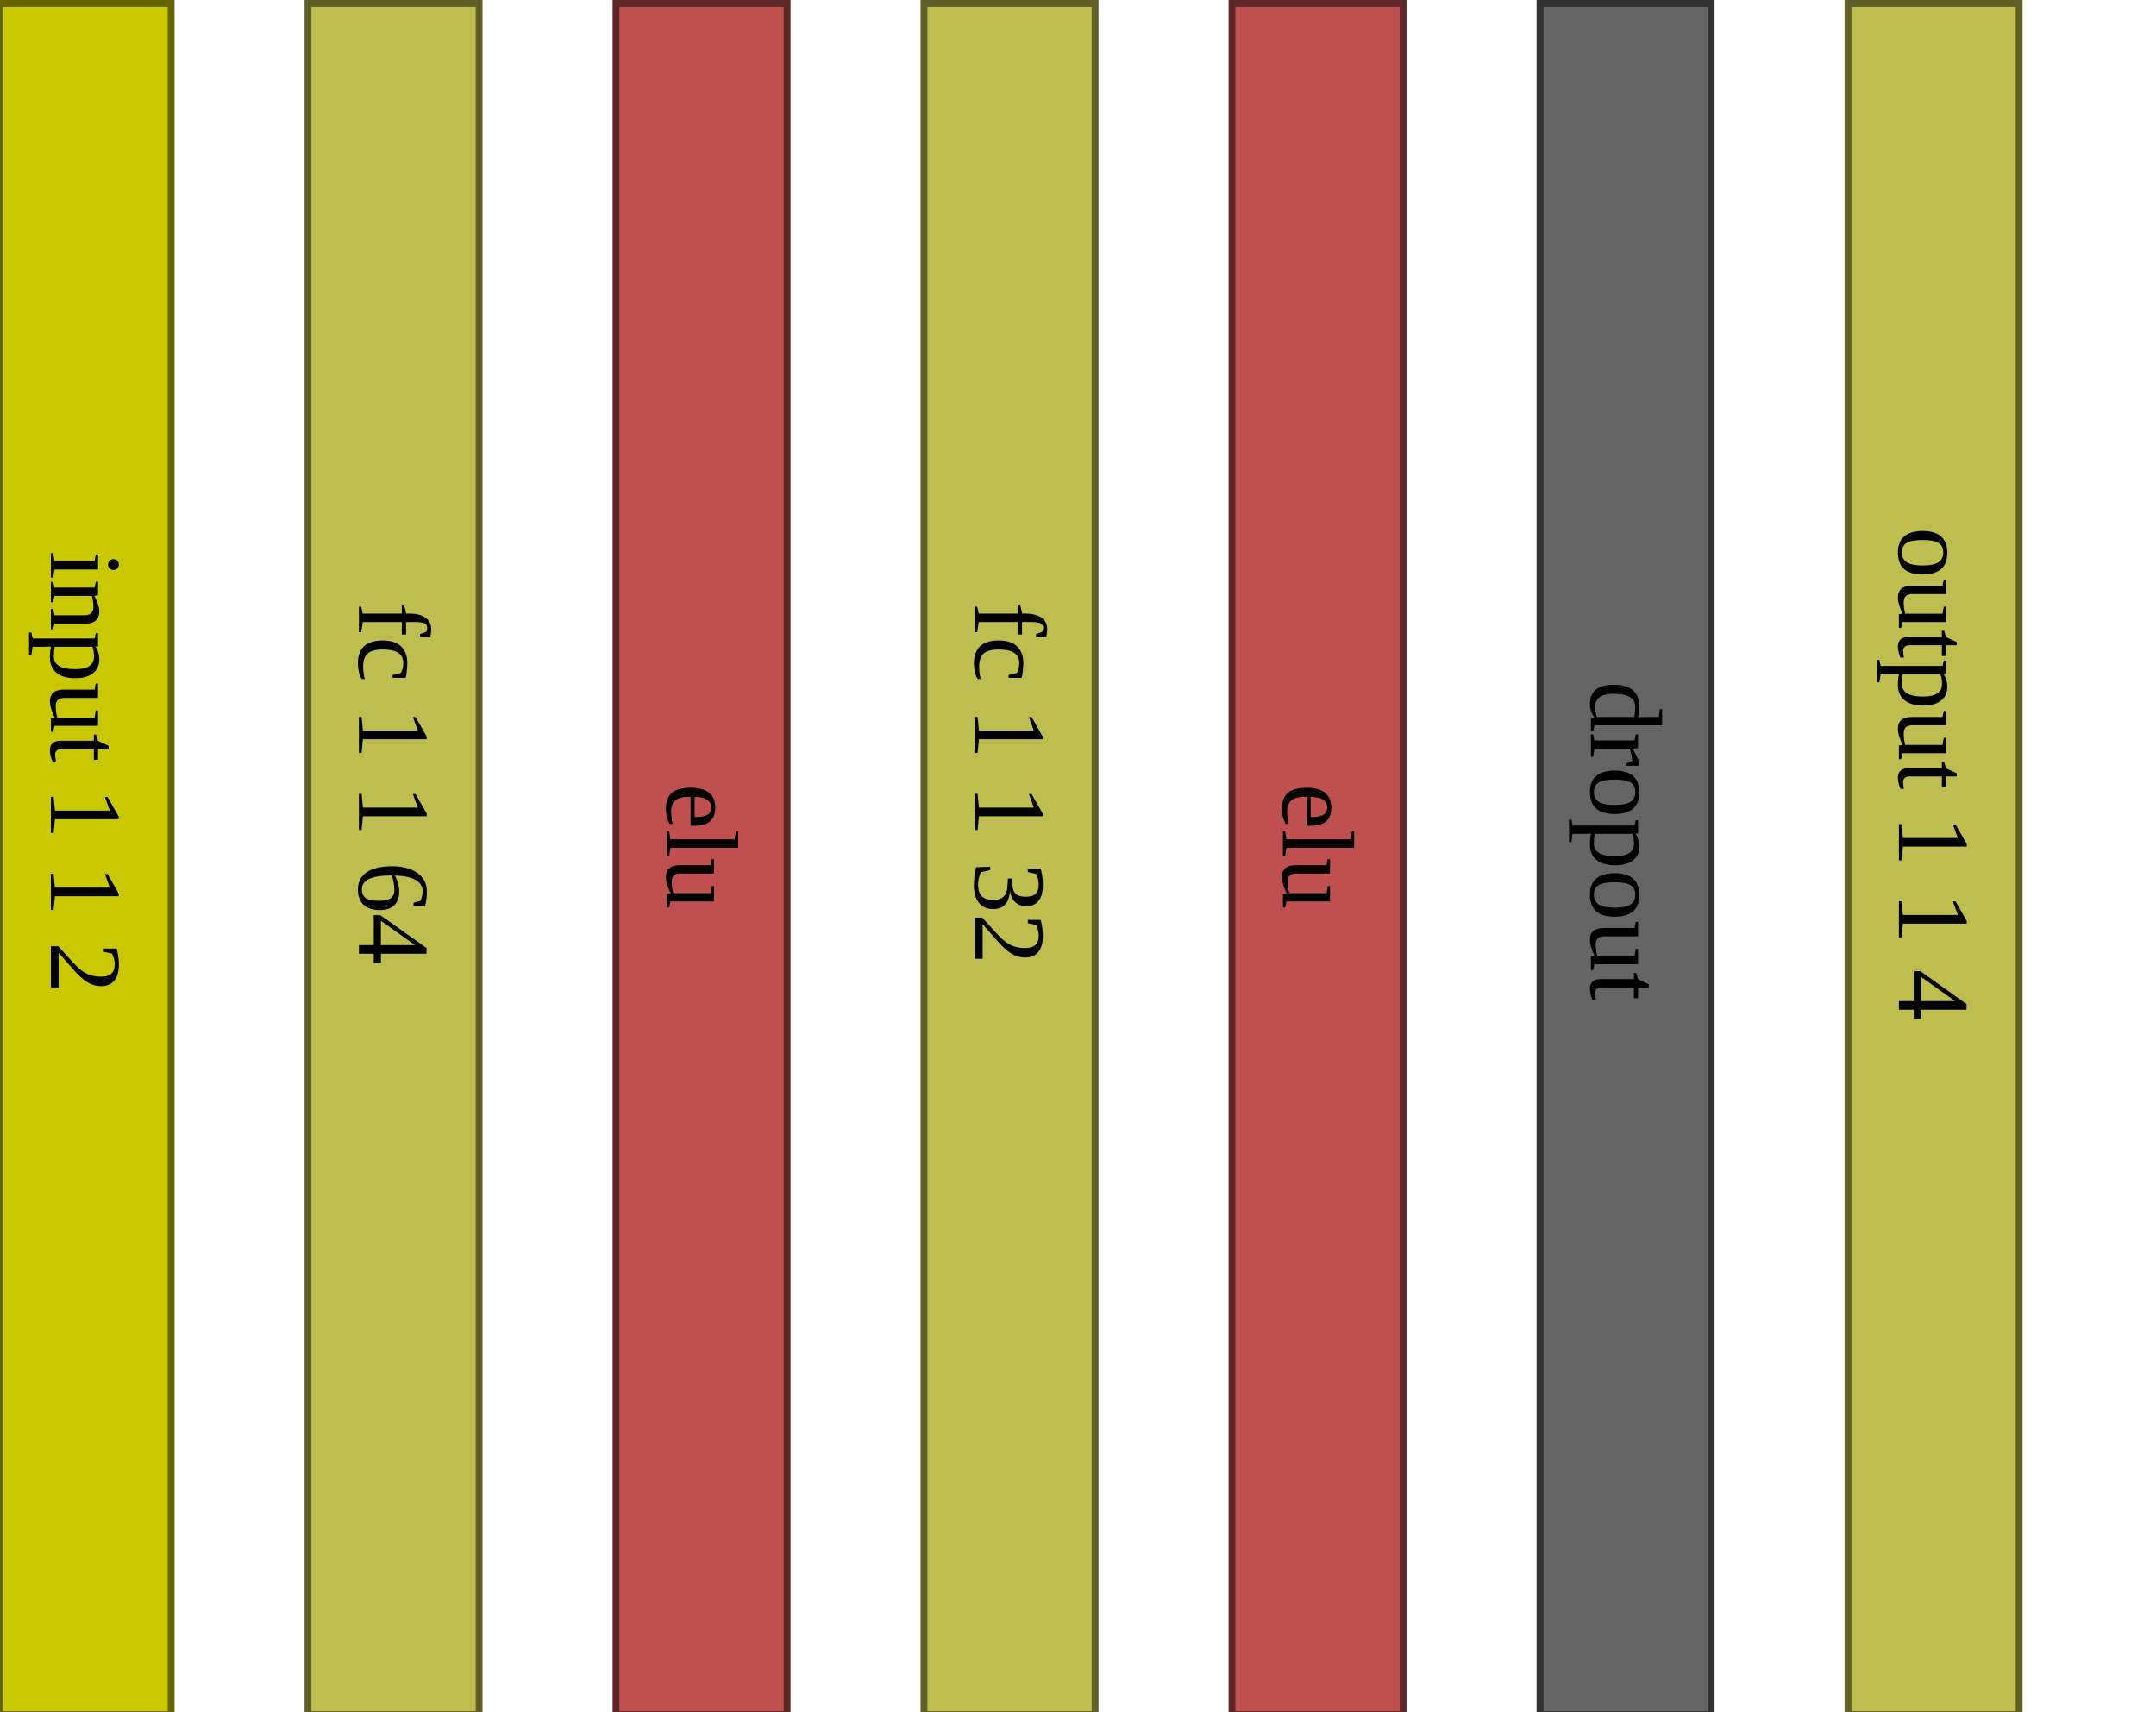
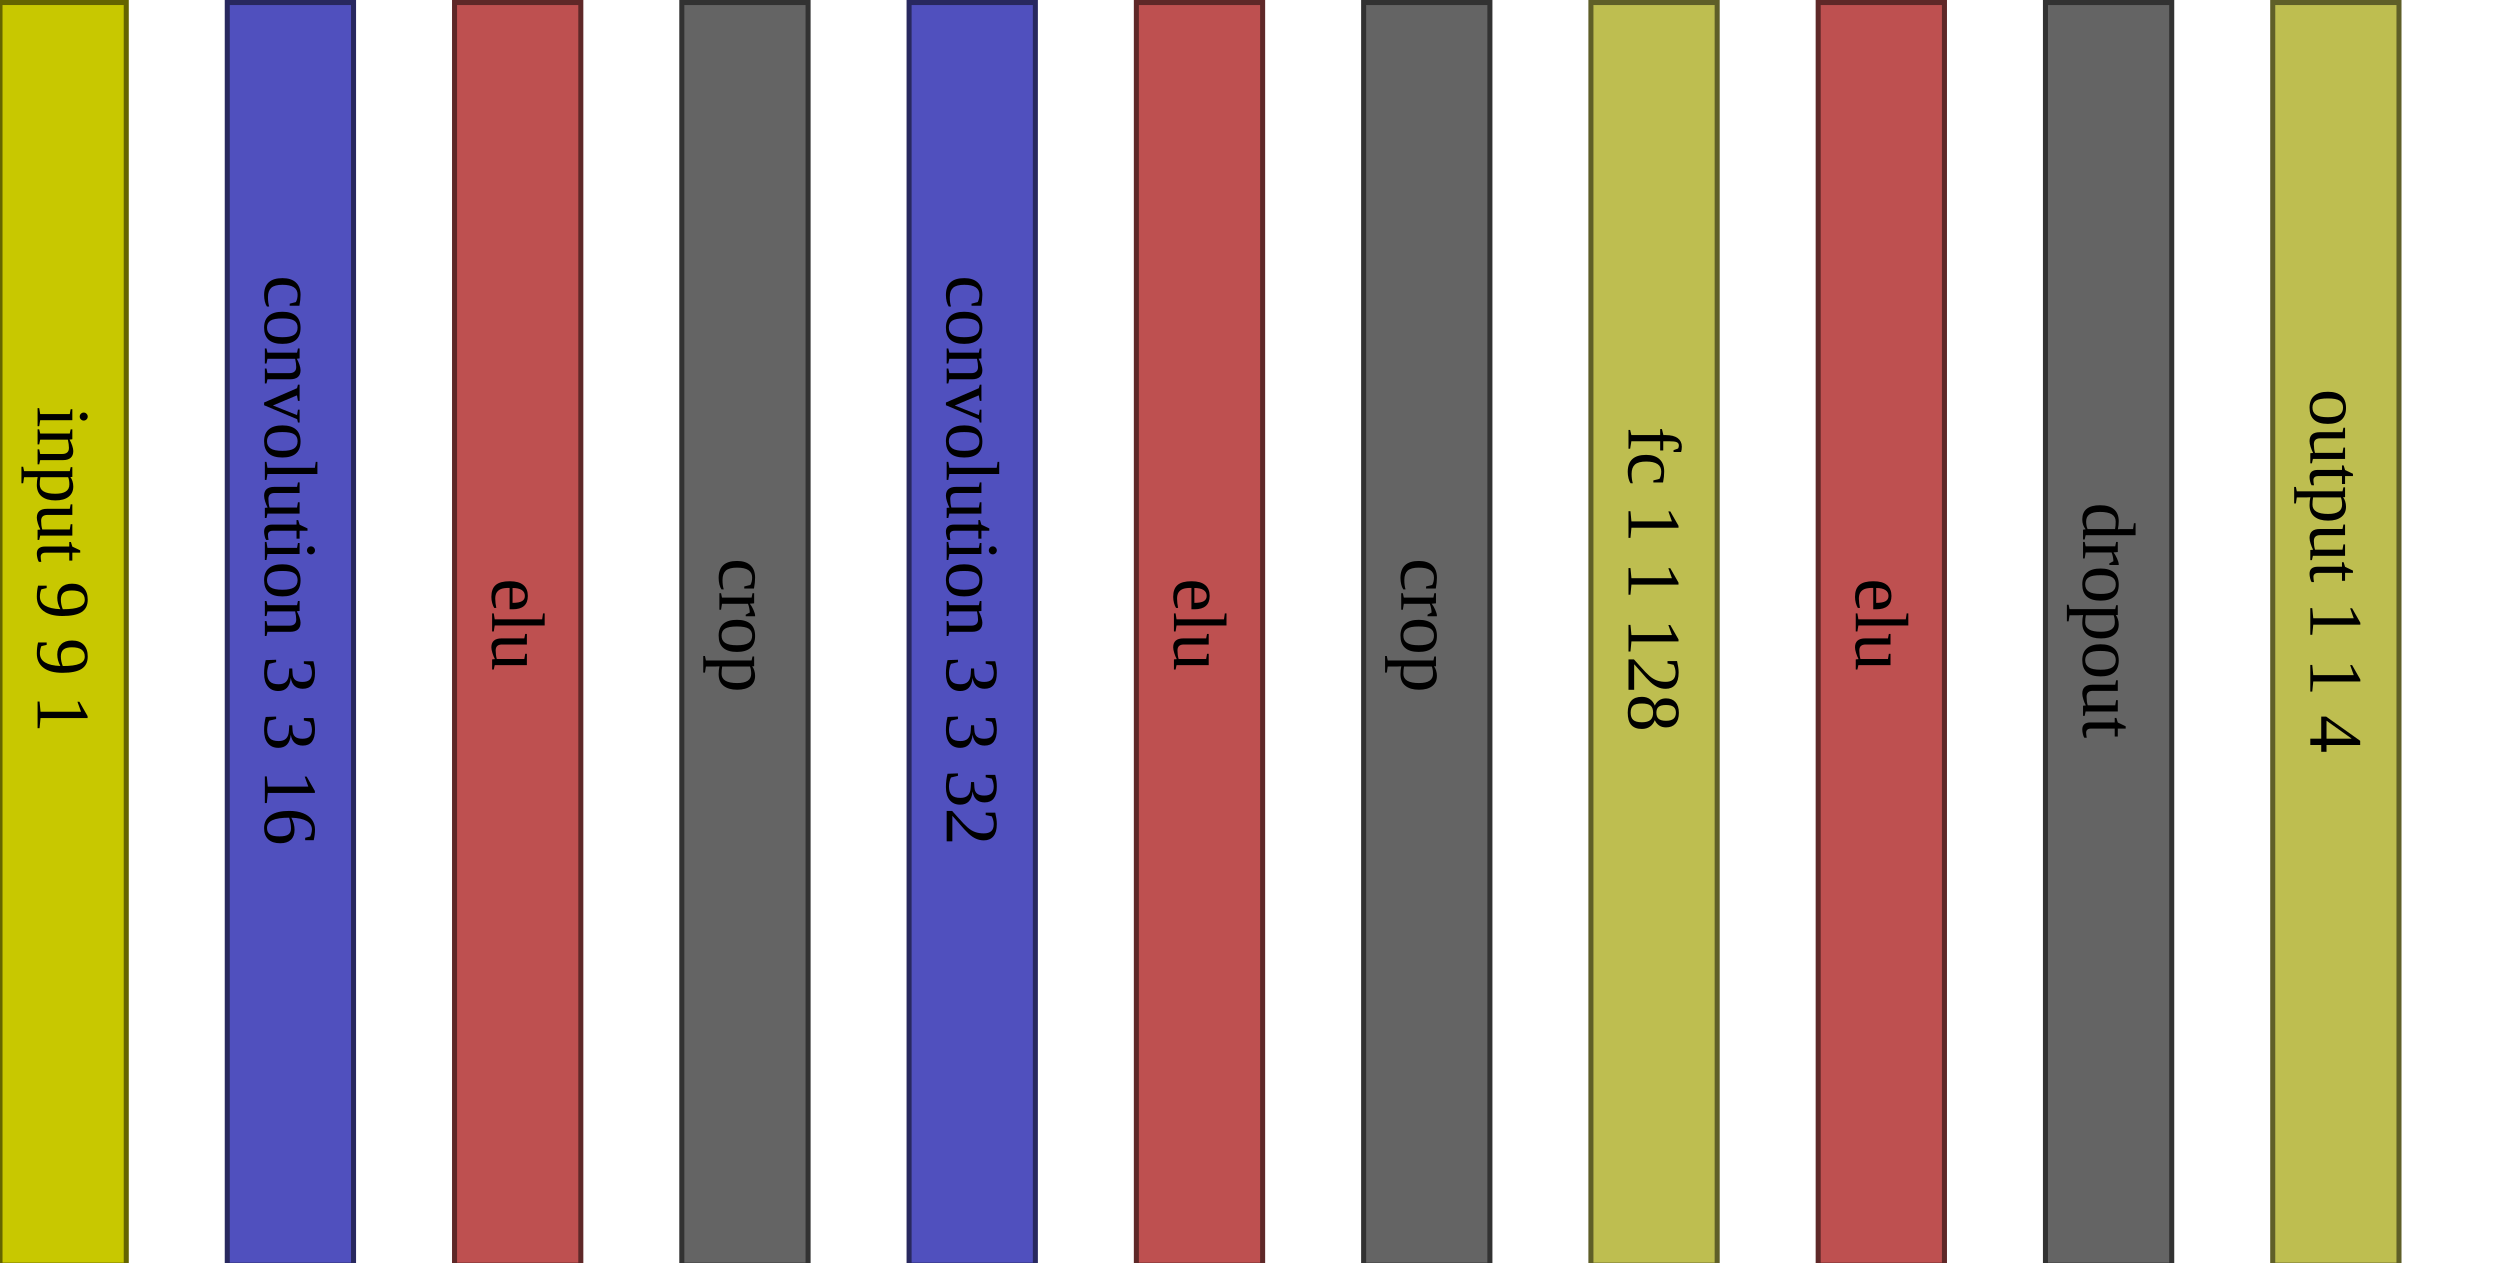
- <svg xmlns="http://www.w3.org/2000/svg" version="1.1" width="630" height="500">
+ <svg xmlns="http://www.w3.org/2000/svg" version="1.1" width="990" height="500">
  <rect x="0" y="1" width="50" height="500" fill="rgb(200,200,0)" stroke-width="2" stroke="rgb(100,100,0)" />
-   <text x="25" y="161" style="font-size: 30px; writing-mode: tb; ">input 1 1 2 </text>
-   <rect x="90" y="1" width="50" height="500" fill="rgb(190,190,80)" stroke-width="2" stroke="rgb(95,95,40)" />
-   <text x="115" y="176" style="font-size: 30px; writing-mode: tb; ">fc 1 1 64 </text>
+   <text x="25" y="161" style="font-size: 30px; writing-mode: tb; ">input 9 9 1 </text>
+   <rect x="90" y="1" width="50" height="500" fill="rgb(80,80,190)" stroke-width="2" stroke="rgb(40,40,95)" />
+   <text x="115" y="109" style="font-size: 30px; writing-mode: tb; ">convolution 3 3 16 </text>
  <rect x="180" y="1" width="50" height="500" fill="rgb(190,80,80)" stroke-width="2" stroke="rgb(95,40,40)" />
  <text x="205" y="229" style="font-size: 30px; writing-mode: tb; ">elu</text>
-   <rect x="270" y="1" width="50" height="500" fill="rgb(190,190,80)" stroke-width="2" stroke="rgb(95,95,40)" />
-   <text x="295" y="176" style="font-size: 30px; writing-mode: tb; ">fc 1 1 32 </text>
-   <rect x="360" y="1" width="50" height="500" fill="rgb(190,80,80)" stroke-width="2" stroke="rgb(95,40,40)" />
-   <text x="385" y="229" style="font-size: 30px; writing-mode: tb; ">elu</text>
-   <rect x="450" y="1" width="50" height="500" fill="rgb(100,100,100)" stroke-width="2" stroke="rgb(50,50,50)" />
-   <text x="475" y="199" style="font-size: 30px; writing-mode: tb; ">dropout</text>
-   <rect x="540" y="1" width="50" height="500" fill="rgb(190,190,80)" stroke-width="2" stroke="rgb(95,95,40)" />
-   <text x="565" y="154" style="font-size: 30px; writing-mode: tb; ">output 1 1 4 </text>
+   <rect x="270" y="1" width="50" height="500" fill="rgb(100,100,100)" stroke-width="2" stroke="rgb(50,50,50)" />
+   <text x="295" y="221" style="font-size: 30px; writing-mode: tb; ">crop</text>
+   <rect x="360" y="1" width="50" height="500" fill="rgb(80,80,190)" stroke-width="2" stroke="rgb(40,40,95)" />
+   <text x="385" y="109" style="font-size: 30px; writing-mode: tb; ">convolution 3 3 32 </text>
+   <rect x="450" y="1" width="50" height="500" fill="rgb(190,80,80)" stroke-width="2" stroke="rgb(95,40,40)" />
+   <text x="475" y="229" style="font-size: 30px; writing-mode: tb; ">elu</text>
+   <rect x="540" y="1" width="50" height="500" fill="rgb(100,100,100)" stroke-width="2" stroke="rgb(50,50,50)" />
+   <text x="565" y="221" style="font-size: 30px; writing-mode: tb; ">crop</text>
+   <rect x="630" y="1" width="50" height="500" fill="rgb(190,190,80)" stroke-width="2" stroke="rgb(95,95,40)" />
+   <text x="655" y="169" style="font-size: 30px; writing-mode: tb; ">fc 1 1 128 </text>
+   <rect x="720" y="1" width="50" height="500" fill="rgb(190,80,80)" stroke-width="2" stroke="rgb(95,40,40)" />
+   <text x="745" y="229" style="font-size: 30px; writing-mode: tb; ">elu</text>
+   <rect x="810" y="1" width="50" height="500" fill="rgb(100,100,100)" stroke-width="2" stroke="rgb(50,50,50)" />
+   <text x="835" y="199" style="font-size: 30px; writing-mode: tb; ">dropout</text>
+   <rect x="900" y="1" width="50" height="500" fill="rgb(190,190,80)" stroke-width="2" stroke="rgb(95,95,40)" />
+   <text x="925" y="154" style="font-size: 30px; writing-mode: tb; ">output 1 1 4 </text>
</svg>
